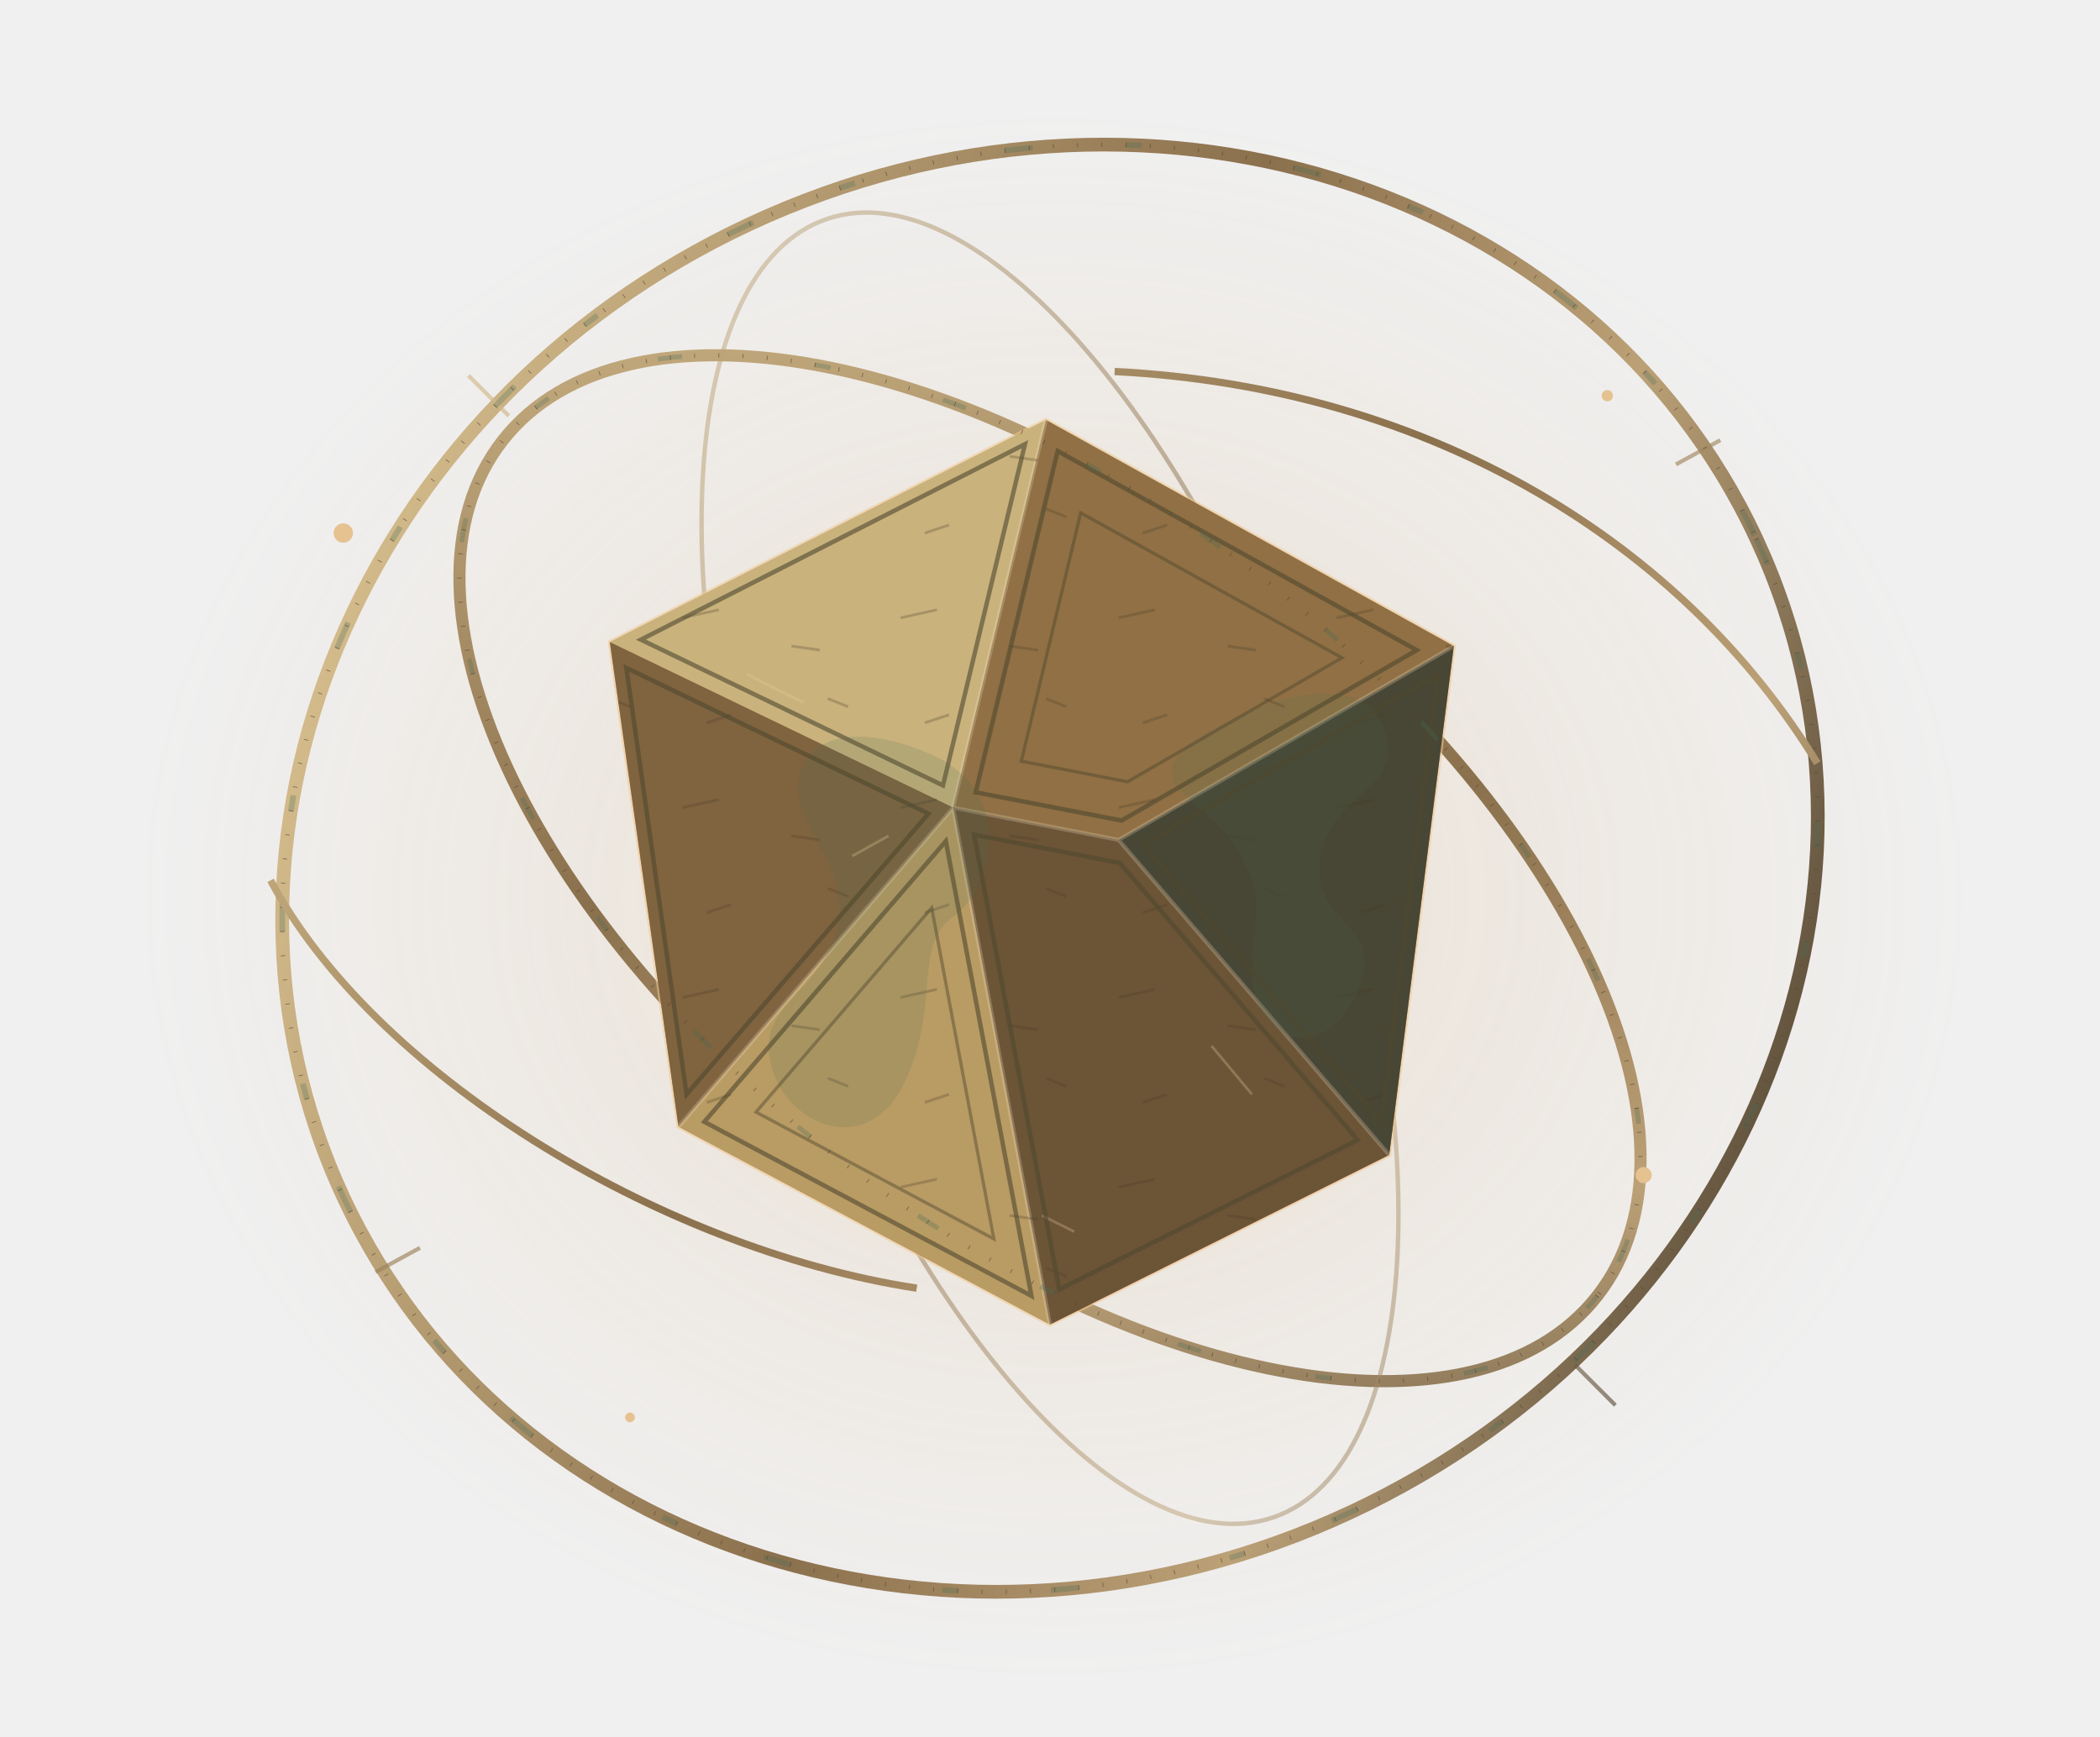
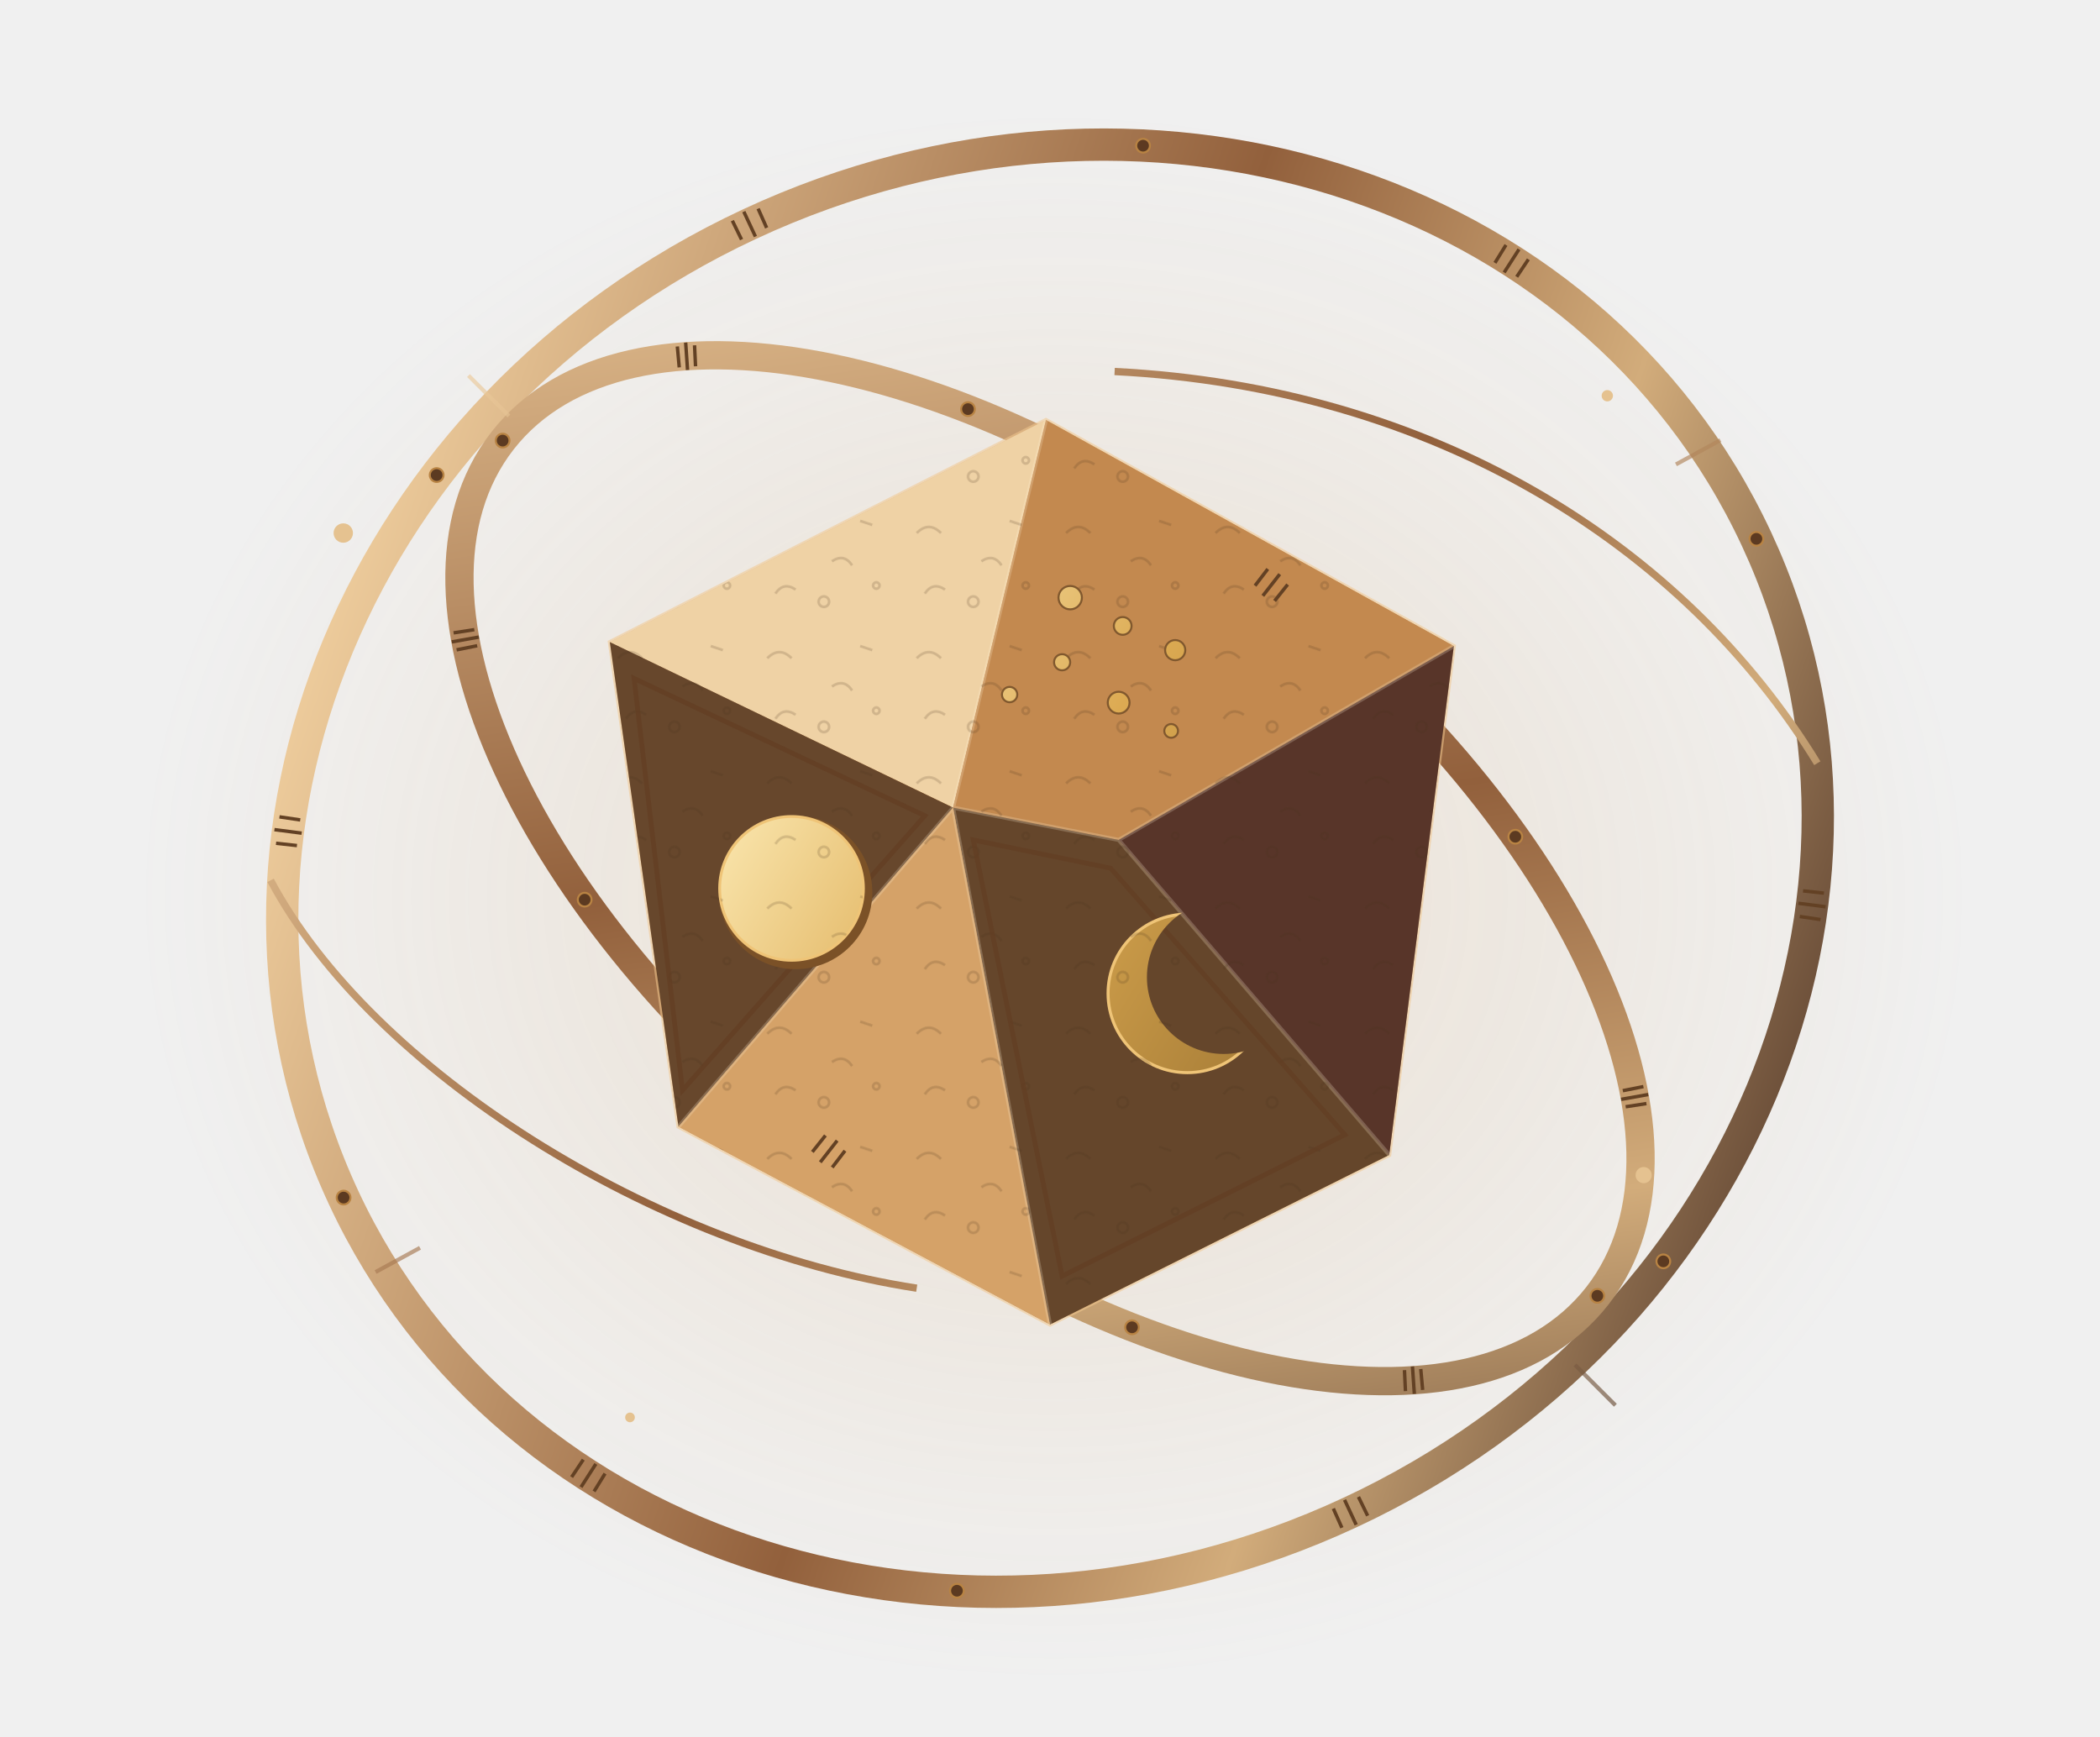
<svg xmlns="http://www.w3.org/2000/svg" viewBox="0 0 520 430" fill="none">
  <defs>
    <linearGradient id="metal" x1="115" y1="84" x2="362" y2="356" gradientUnits="userSpaceOnUse">
-       <stop stop-color="#e6cf9a" />
-       <stop offset=".42" stop-color="#977047" />
-       <stop offset="1" stop-color="#3a3020" />
+       <stop stop-color="#fbe8c9" />
+       <stop offset=".42" stop-color="#ca8a47" />
+       <stop offset="1" stop-color="#4b2a20" />
    </linearGradient>
    <linearGradient id="orbit" x1="120" y1="60" x2="422" y2="352" gradientUnits="userSpaceOnUse">
-       <stop stop-color="#dbc392" />
-       <stop offset=".48" stop-color="#8b704d" />
-       <stop offset=".73" stop-color="#bca177" />
-       <stop offset="1" stop-color="#4c4030" />
+       <stop stop-color="#f6d6a5" />
+       <stop offset=".48" stop-color="#92603c" />
+       <stop offset=".73" stop-color="#d2ac7b" />
+       <stop offset="1" stop-color="#563b2b" />
    </linearGradient>
    <radialGradient id="halo">
      <stop stop-color="#d39a51" stop-opacity=".19" />
      <stop offset="1" stop-color="#d39a51" stop-opacity="0" />
    </radialGradient>
-     <clipPath id="aged-face">
+     <linearGradient id="inlay" x1="173" y1="188" x2="329" y2="284" gradientUnits="userSpaceOnUse">
+       <stop stop-color="#fff0bd" />
+       <stop offset=".45" stop-color="#dcaa52" />
+       <stop offset="1" stop-color="#98702f" />
+     </linearGradient>
+     <clipPath id="body">
      <path d="M259 104l101 56-16 126-84 42-92-49-17-120 108-55Z" />
    </clipPath>
-     <pattern id="bronze-grain" width="54" height="47" patternUnits="userSpaceOnUse">
-       <path d="m7 12 9-2m18 9 7 1M13 38l6-2m24-4 5 2" fill="none" stroke="#493e2a" stroke-opacity=".27" stroke-width=".65" />
+     <pattern id="worked-metal" width="37" height="31" patternUnits="userSpaceOnUse">
+       <g fill="none" stroke="#4d3321" stroke-opacity=".18" stroke-width=".65">
+         <path d="M5 8q3-3 6 0m10 7q3-2 5 1M7 23q2-3 5-1m16-17 3 1" />
+         <circle cx="19" cy="25" r="1.3" />
+         <circle cx="32" cy="21" r=".8" />
+       </g>
    </pattern>
+     <mask id="moon" maskUnits="userSpaceOnUse" x="269" y="216" width="59" height="55">
+       <circle cx="294" cy="246" r="20" fill="#fff" />
+       <circle cx="303" cy="242" r="19" fill="#000" />
+     </mask>
  </defs>
  <ellipse cx="261" cy="222" rx="225" ry="195" fill="url(#halo)" />
  <g stroke="url(#orbit)">
-     <ellipse cx="260" cy="215" rx="193" ry="176" transform="rotate(-25 260 215)" stroke-width="3.4" />
-     <ellipse cx="260" cy="215" rx="172" ry="89" transform="rotate(38 260 215)" stroke-width="3" />
-     <ellipse cx="260" cy="215" rx="70" ry="170" transform="rotate(-19 260 215)" stroke-width="1.1" opacity=".5" />
+     <ellipse cx="260" cy="215" rx="193" ry="176" transform="rotate(-25 260 215)" stroke-width="8" />
+     <ellipse cx="260" cy="215" rx="172" ry="89" transform="rotate(38 260 215)" stroke-width="7" />
    <path d="M116 93l10 10m264 235l10 10M93 315l11-6m311-194l11-6" opacity=".65" />
  </g>
  <path d="M259 104l101 56-16 126-84 42-92-49-17-120 108-55Z" fill="url(#metal)" stroke="#f0c68f" stroke-opacity=".55" />
-   <path d="m259 104-23 96-85-41 108-55Z" fill="#c9b27c" />
-   <path d="m259 104 101 56-83 48-41-8 23-96Z" fill="#907044" />
-   <path d="m151 159 85 41-68 79-17-120Z" fill="#80633f" />
-   <path d="m236 200 41 8 67 78-84 42-24-128Z" fill="#6c5437" />
-   <path d="m236 200 24 128-92-49 68-79Z" fill="#b99b64" />
-   <path d="m277 208 83-48-16 126-67-78Z" fill="#484634" />
+   <path d="m259 104-23 96-85-41 108-55Z" fill="#efd2a5" />
+   <path d="m259 104 101 56-83 48-41-8 23-96Z" fill="#c3894f" />
+   <path d="m151 159 85 41-68 79-17-120Z" fill="#67472c" />
+   <path d="m236 200 41 8 67 78-84 42-24-128Z" fill="#65462b" />
+   <path d="m236 200 24 128-92-49 68-79Z" fill="#d5a268" />
+   <path d="m277 208 83-48-16 126-67-78Z" fill="#583529" />
  <path d="m259 104-23 96 41 8 83-48m-124 40-68 79m68-79 24 128m17-120 67 78" stroke="#fff1d7" stroke-opacity=".22" />
-   <g clip-path="url(#aged-face)">
-     <path d="M259 104l101 56-16 126-84 42-92-49-17-120 108-55Z" fill="url(#bronze-grain)" />
-     <path d="M233 188c-16-8-32-8-35 4s14 23 9 39-20 18-16 33 24 23 33 4 2-34 12-41 15-29-3-39Z" fill="#466b55" opacity=".16" />
-     <path d="M295 184c19-13 43-18 48-3s-14 15-16 32 17 15 9 33-26 12-26-5 4-18-4-31-24-15-11-26Z" fill="#466b55" opacity=".13" />
-     <path d="m185 167 14 7m12 38 9-5m80 52 10 12m-52 30 8 4" stroke="#ead29e" stroke-width=".65" opacity=".28" />
+   <g clip-path="url(#body)">
+     <path d="M259 104l101 56-16 126-84 42-92-49-17-120 108-55Z" fill="url(#worked-metal)" />
  </g>
-   <g fill="none">
-     <polygon points="253.8,110 233.5,194.5 158.7,158.4" stroke="#4f482f" stroke-width="1.1" stroke-opacity=".6" />
-     <polygon points="261.9,111.7 350.8,161 277.7,203.2 241.6,196.2" stroke="#4f482f" stroke-width="1.1" stroke-opacity=".6" />
-     <polygon points="267.6,127 332.3,162.9 279.2,193.6 252.9,188.5" stroke="#4f482f" stroke-width=".8" stroke-opacity=".45" />
-     <polygon points="155.1,165.4 229.9,201.5 170,271" stroke="#4f482f" stroke-width="1.1" stroke-opacity=".6" />
-     <polygon points="241.2,206.7 277.3,213.7 336.2,282.3 262.3,319.3" stroke="#4f482f" stroke-width="1.1" stroke-opacity=".6" />
-     <polygon points="234.2,208.3 255.4,320.9 174.4,277.8" stroke="#4f482f" stroke-width="1.1" stroke-opacity=".6" />
-     <polygon points="230.7,224.8 246.1,306.8 187.2,275.4" stroke="#4f482f" stroke-width=".8" stroke-opacity=".45" />
-     <polygon points="283,209.2 356,167 342,277.8" stroke="#4f482f" stroke-width="1.1" stroke-opacity=".6" />
+   <g fill="none" stroke="#633e23" stroke-width="1.2" stroke-opacity=".7">
+     <path d="m157 168 72 34-60 68Zm84 40 34 7 58 66-70 35Z" />
  </g>
-   <g fill="none" stroke="#466b55" opacity=".28">
-     <ellipse cx="260" cy="215" rx="193" ry="176" transform="rotate(-25 260 215)" pathLength="72" stroke-width="1.4" stroke-dasharray="7 23 4 38" />
-     <ellipse cx="260" cy="215" rx="172" ry="89" transform="rotate(38 260 215)" pathLength="72" stroke-width="1.2" stroke-dasharray="4 29 6 33" />
+   <g>
+     <circle cx="197" cy="221" r="19" fill="#7b5127" />
+     <circle cx="196" cy="220" r="17.8" fill="url(#inlay)" stroke="#efc477" stroke-width=".7" />
+     <circle cx="196" cy="220" r="17.8" fill="url(#worked-metal)" />
  </g>
-   <g stroke="#594732" stroke-width="1.1" opacity=".65">
-     <ellipse cx="260" cy="215" rx="193" ry="176" transform="rotate(-25 260 215)" pathLength="72" stroke-dasharray=".2 5.8" />
-     <ellipse cx="260" cy="215" rx="172" ry="89" transform="rotate(38 260 215)" pathLength="72" stroke-dasharray=".2 5.8" />
+   <g mask="url(#moon)">
+     <circle cx="294" cy="246" r="20" fill="url(#inlay)" stroke="#efc477" stroke-width="1.5" />
+     <circle cx="294" cy="246" r="20" fill="url(#worked-metal)" />
+   </g>
+   <g fill="url(#inlay)" stroke="#80582e" stroke-width=".5">
+     <circle cx="265" cy="148" r="2.9" />
+     <circle cx="278" cy="155" r="2.2" />
+     <circle cx="291" cy="161" r="2.5" />
+     <circle cx="263" cy="164" r="2" />
+     <circle cx="277" cy="174" r="2.7" />
+     <circle cx="250" cy="172" r="1.9" />
+     <circle cx="290" cy="181" r="1.7" />
  </g>
  <g stroke="url(#orbit)" stroke-width="1.8">
    <path d="M67 218c25 47 95 91 160 101m49-227c79 4 141 43 174 97" />
+   </g>
+   <g transform="rotate(-25 260 215)">
+     <circle cx="453.00" cy="215.00" r="1.7" fill="#5c3a21" stroke="#b88343" stroke-width=".5" />
+     <path d="M426.63 298.89L431.08 301.59" stroke="#634124" stroke-width=".85" />
+     <path d="M424.27 301.18L430.02 304.82" stroke="#634124" stroke-width=".85" />
+     <path d="M423.21 304.30L427.55 307.16" stroke="#634124" stroke-width=".85" />
+     <circle cx="356.50" cy="367.42" r="1.7" fill="#5c3a21" stroke="#b88343" stroke-width=".5" />
+     <path d="M263.43 388.37L263.52 393.57" stroke="#634124" stroke-width=".85" />
+     <path d="M260.00 387.60L260.00 394.40" stroke="#634124" stroke-width=".85" />
+     <path d="M256.57 388.37L256.48 393.57" stroke="#634124" stroke-width=".85" />
+     <circle cx="163.50" cy="367.42" r="1.7" fill="#5c3a21" stroke="#b88343" stroke-width=".5" />
+     <path d="M96.79 304.30L92.45 307.16" stroke="#634124" stroke-width=".85" />
+     <path d="M95.73 301.18L89.98 304.82" stroke="#634124" stroke-width=".85" />
+     <path d="M93.37 298.89L88.92 301.59" stroke="#634124" stroke-width=".85" />
+     <circle cx="67.00" cy="215.00" r="1.7" fill="#5c3a21" stroke="#b88343" stroke-width=".5" />
+     <path d="M93.37 131.11L88.92 128.41" stroke="#634124" stroke-width=".85" />
+     <path d="M95.73 128.82L89.98 125.18" stroke="#634124" stroke-width=".85" />
+     <path d="M96.79 125.70L92.45 122.84" stroke="#634124" stroke-width=".85" />
+     <circle cx="163.50" cy="62.58" r="1.7" fill="#5c3a21" stroke="#b88343" stroke-width=".5" />
+     <path d="M256.57 41.63L256.48 36.43" stroke="#634124" stroke-width=".85" />
+     <path d="M260.00 42.40L260.00 35.60" stroke="#634124" stroke-width=".85" />
+     <path d="M263.43 41.63L263.52 36.43" stroke="#634124" stroke-width=".85" />
+     <circle cx="356.50" cy="62.58" r="1.7" fill="#5c3a21" stroke="#b88343" stroke-width=".5" />
+     <path d="M423.21 125.70L427.55 122.84" stroke="#634124" stroke-width=".85" />
+     <path d="M424.27 128.82L430.02 125.18" stroke="#634124" stroke-width=".85" />
+     <path d="M426.63 131.11L431.08 128.41" stroke="#634124" stroke-width=".85" />
+   </g>
+   <g transform="rotate(38 260 215)">
+     <circle cx="432.00" cy="215.00" r="1.7" fill="#5c3a21" stroke="#b88343" stroke-width=".5" />
+     <path d="M408.70 256.21L412.26 260.00" stroke="#634124" stroke-width=".85" />
+     <path d="M406.69 256.97L411.23 262.03" stroke="#634124" stroke-width=".85" />
+     <path d="M405.69 258.91L409.08 262.85" stroke="#634124" stroke-width=".85" />
+     <circle cx="346.00" cy="292.08" r="1.7" fill="#5c3a21" stroke="#b88343" stroke-width=".5" />
+     <path d="M263.07 301.39L263.12 306.59" stroke="#634124" stroke-width=".85" />
+     <path d="M260.00 300.60L260.00 307.40" stroke="#634124" stroke-width=".85" />
+     <path d="M256.93 301.39L256.88 306.59" stroke="#634124" stroke-width=".85" />
+     <circle cx="174.00" cy="292.08" r="1.7" fill="#5c3a21" stroke="#b88343" stroke-width=".5" />
+     <path d="M114.31 258.91L110.92 262.85" stroke="#634124" stroke-width=".85" />
+     <path d="M113.31 256.97L108.77 262.03" stroke="#634124" stroke-width=".85" />
+     <path d="M111.30 256.21L107.74 260.00" stroke="#634124" stroke-width=".85" />
+     <circle cx="88.00" cy="215.00" r="1.7" fill="#5c3a21" stroke="#b88343" stroke-width=".5" />
+     <path d="M111.30 173.79L107.74 170.00" stroke="#634124" stroke-width=".85" />
+     <path d="M113.31 173.03L108.77 167.97" stroke="#634124" stroke-width=".85" />
+     <path d="M114.31 171.09L110.92 167.15" stroke="#634124" stroke-width=".85" />
+     <circle cx="174.00" cy="137.92" r="1.7" fill="#5c3a21" stroke="#b88343" stroke-width=".5" />
+     <path d="M256.93 128.61L256.88 123.41" stroke="#634124" stroke-width=".85" />
+     <path d="M260.00 129.40L260.00 122.60" stroke="#634124" stroke-width=".85" />
+     <path d="M263.07 128.61L263.12 123.41" stroke="#634124" stroke-width=".85" />
+     <circle cx="346.00" cy="137.92" r="1.7" fill="#5c3a21" stroke="#b88343" stroke-width=".5" />
+     <path d="M405.69 171.09L409.08 167.15" stroke="#634124" stroke-width=".85" />
+     <path d="M406.69 173.03L411.23 167.97" stroke="#634124" stroke-width=".85" />
+     <path d="M408.70 173.79L412.26 170.00" stroke="#634124" stroke-width=".85" />
  </g>
  <g fill="#e5c290">
    <circle cx="85" cy="132" r="2.4" />
    <circle cx="407" cy="291" r="2" />
    <circle cx="398" cy="98" r="1.4" />
    <circle cx="156" cy="351" r="1.2" />
  </g>
</svg>
